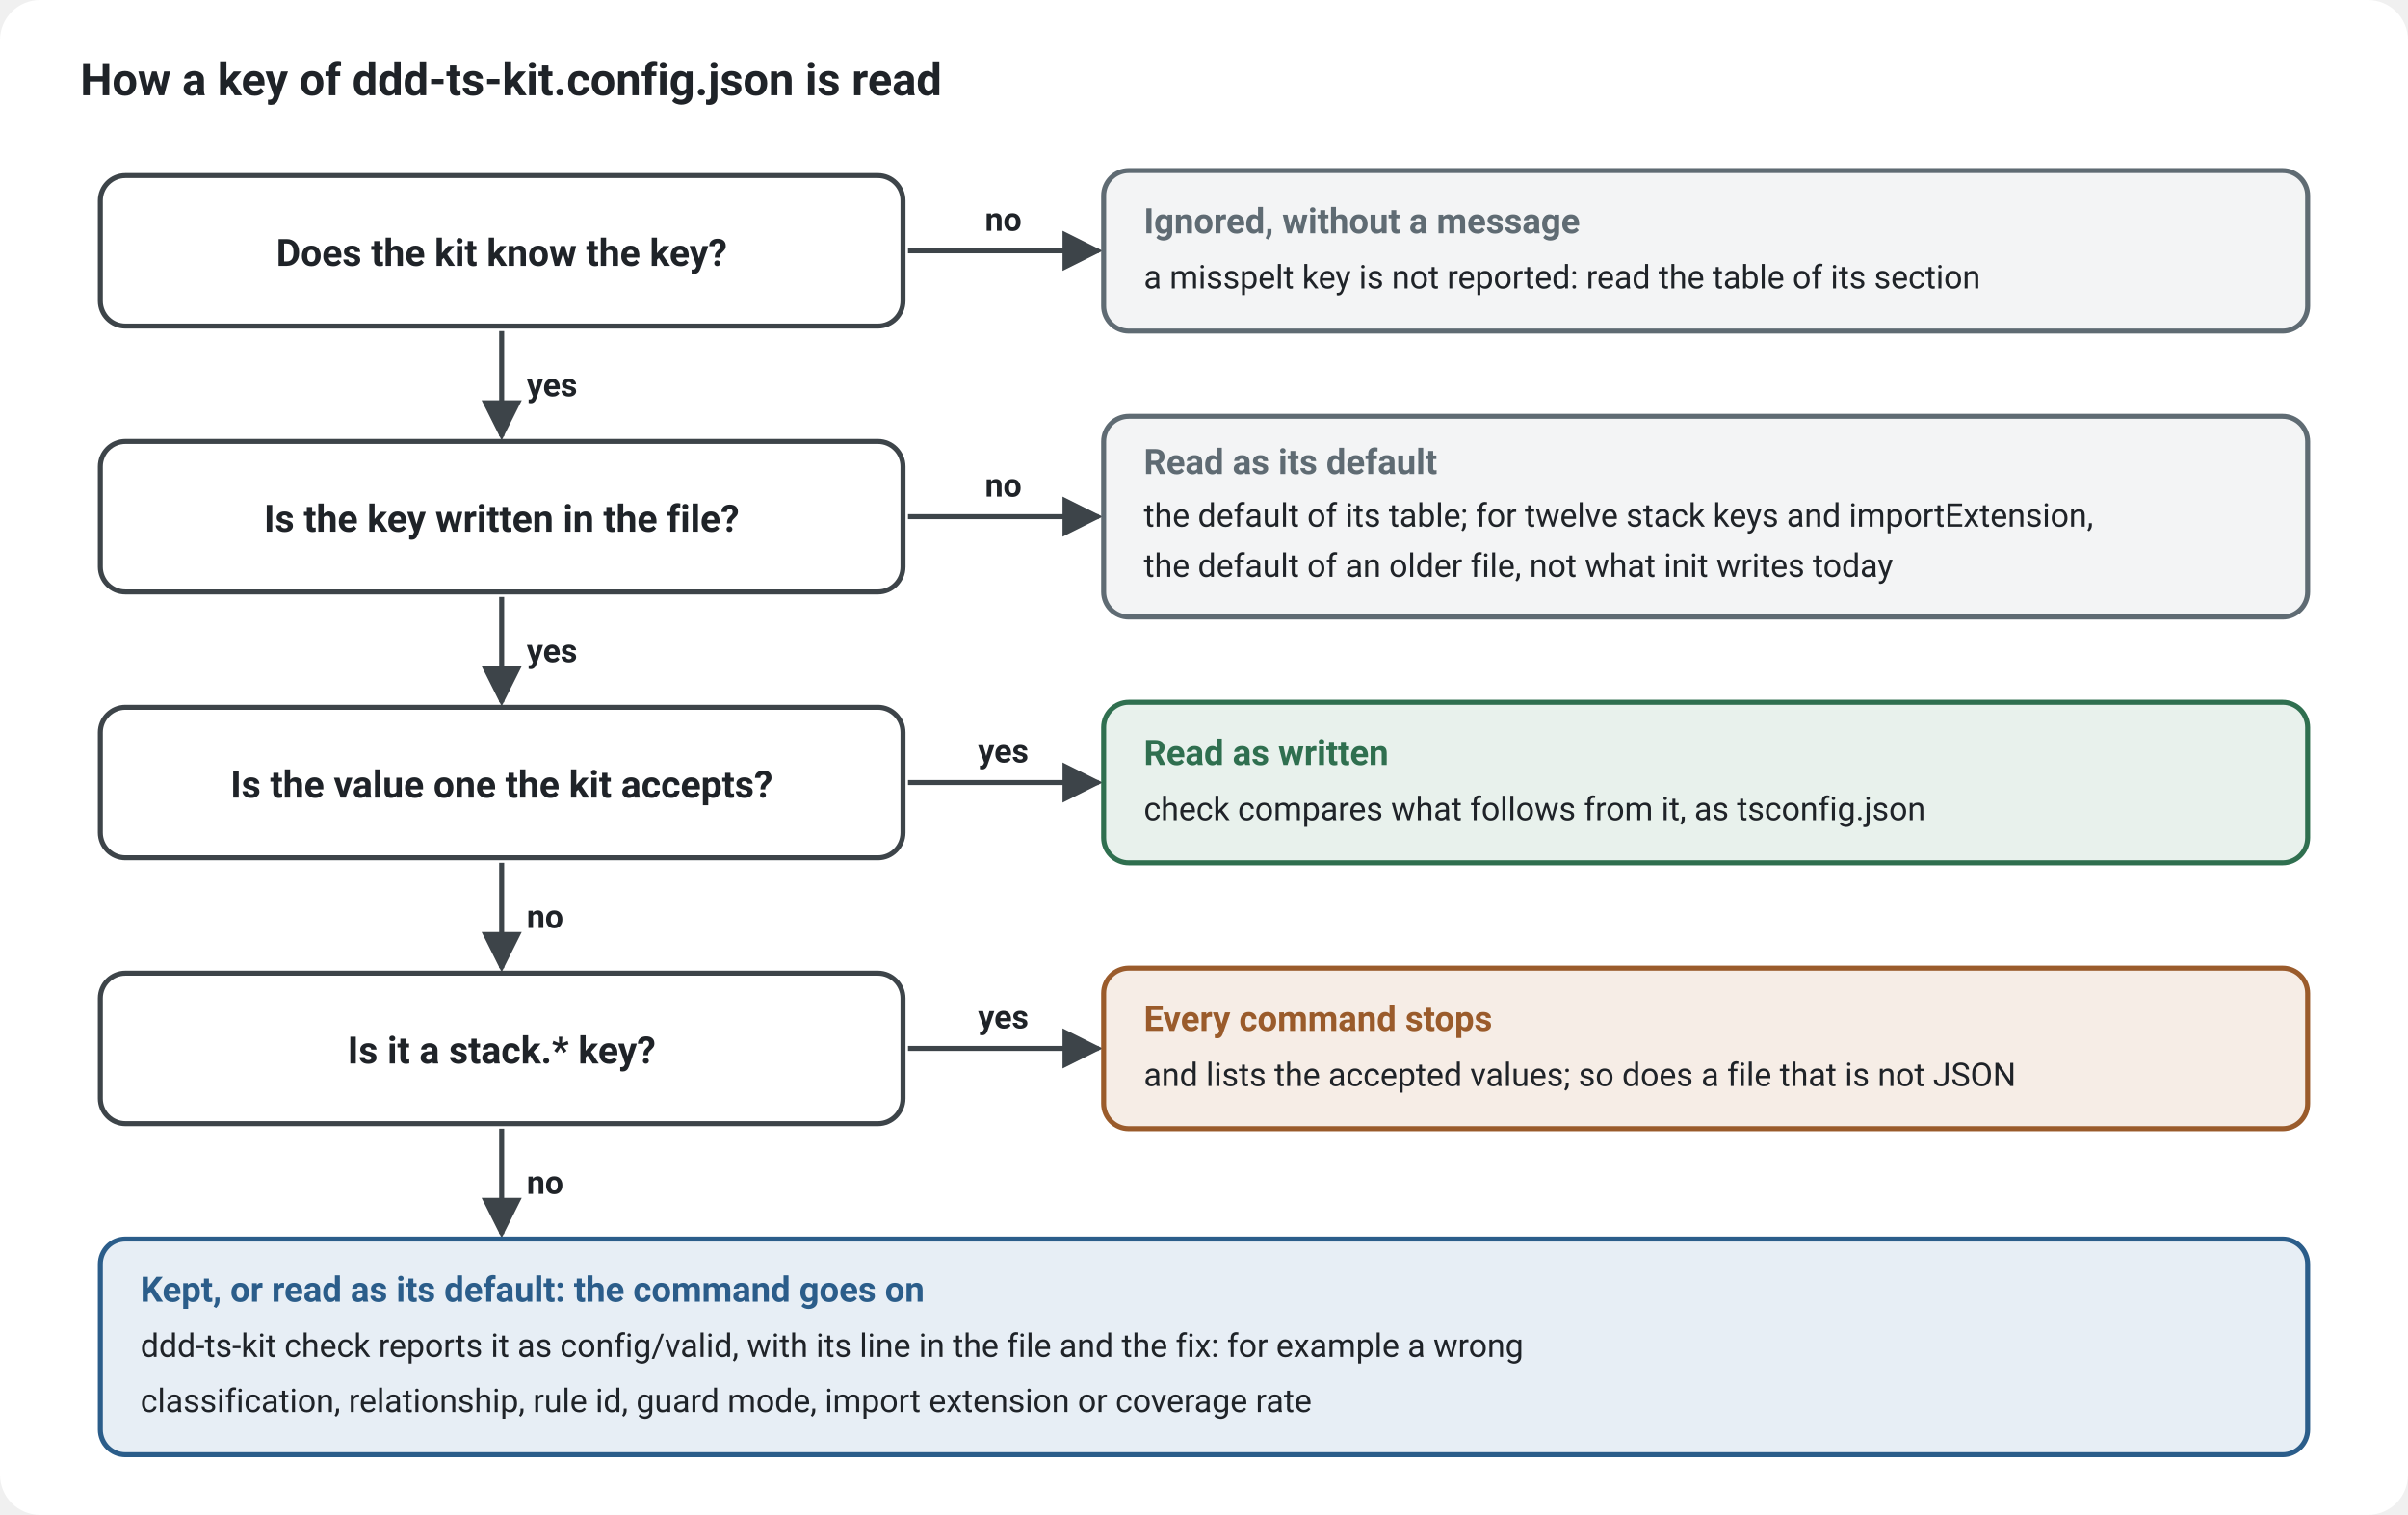
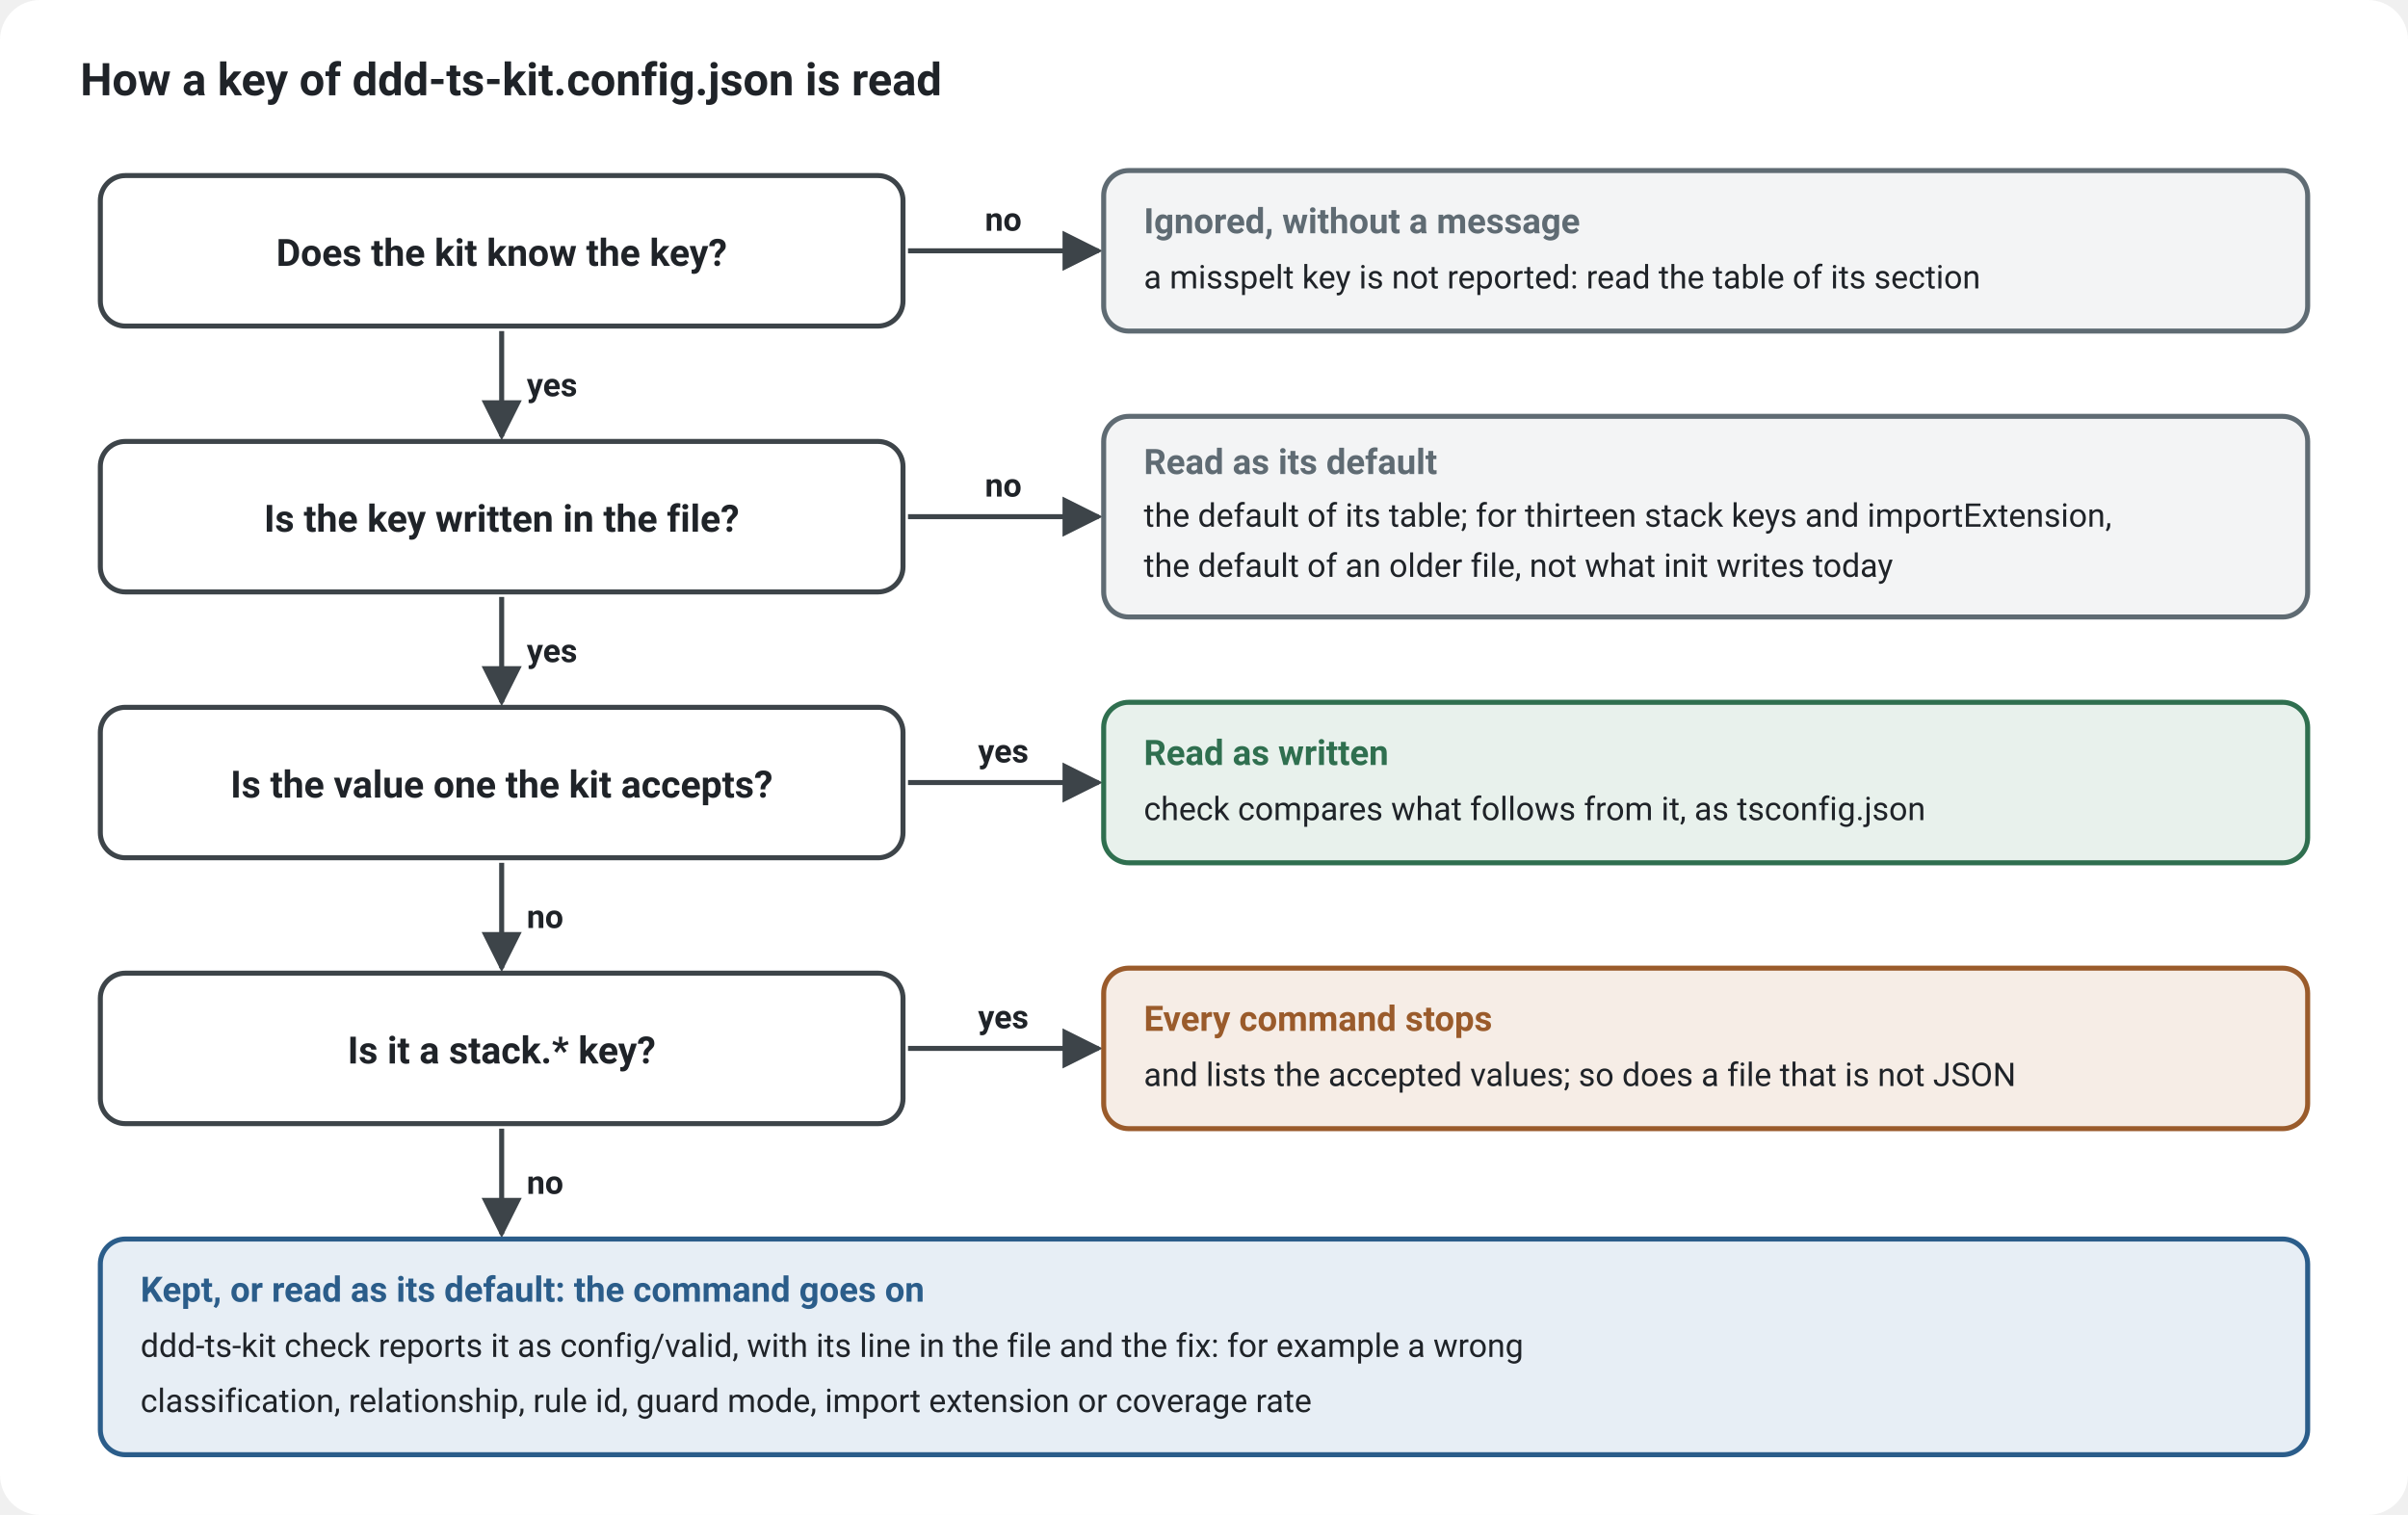
<svg xmlns="http://www.w3.org/2000/svg" viewBox="0 0 960 604" width="960" height="604" role="img" aria-labelledby="title desc" font-family="system-ui, -apple-system, 'Segoe UI', Roboto, sans-serif">
  <defs>
    <marker id="arrow" viewBox="0 0 10 10" refX="9" refY="5" markerWidth="8" markerHeight="8" orient="auto-start-reverse">
      <path d="M0,0 L10,5 L0,10 z" fill="#3d4449" />
    </marker>
  </defs>
  <rect width="960" height="604" rx="16" fill="#ffffff" />
  <text x="32" y="38" font-size="18" font-weight="600" fill="#1f2328">How a key of ddd-ts-kit.config.json is read</text>
  <rect x="40" y="70" width="320" height="60" rx="10" fill="#ffffff" stroke="#3d4449" stroke-width="2" />
  <text x="200" y="106" font-size="15" font-weight="700" fill="#1f2328" text-anchor="middle">Does the kit know the key?</text>
  <line x1="362" y1="100" x2="438" y2="100" stroke="#3d4449" stroke-width="2" marker-end="url(#arrow)" />
  <text x="400" y="92" font-size="13" font-weight="600" fill="#1f2328" text-anchor="middle">no</text>
  <rect x="440" y="68" width="480" height="64" rx="10" fill="#f3f4f5" stroke="#5f6b73" stroke-width="2" />
  <text x="456" y="93" font-size="14" font-weight="600" fill="#5f6b73">Ignored, without a message</text>
  <text x="456" y="115" font-size="13" fill="#1f2328">a misspelt key is not reported: read the table of its section</text>
  <line x1="200" y1="132" x2="200" y2="174" stroke="#3d4449" stroke-width="2" marker-end="url(#arrow)" />
  <text x="210" y="158" font-size="13" font-weight="600" fill="#1f2328">yes</text>
  <rect x="40" y="176" width="320" height="60" rx="10" fill="#ffffff" stroke="#3d4449" stroke-width="2" />
  <text x="200" y="212" font-size="15" font-weight="700" fill="#1f2328" text-anchor="middle">Is the key written in the file?</text>
  <line x1="362" y1="206" x2="438" y2="206" stroke="#3d4449" stroke-width="2" marker-end="url(#arrow)" />
  <text x="400" y="198" font-size="13" font-weight="600" fill="#1f2328" text-anchor="middle">no</text>
  <rect x="440" y="166" width="480" height="80" rx="10" fill="#f3f4f5" stroke="#5f6b73" stroke-width="2" />
  <text x="456" y="189" font-size="14" font-weight="600" fill="#5f6b73">Read as its default</text>
-   <text x="456" y="210" font-size="13" fill="#1f2328">the default of its table; for twelve stack keys and importExtension,</text>
+   <text x="456" y="210" font-size="13" fill="#1f2328">the default of its table; for thirteen stack keys and importExtension,</text>
  <text x="456" y="230" font-size="13" fill="#1f2328">the default of an older file, not what init writes today</text>
  <line x1="200" y1="238" x2="200" y2="280" stroke="#3d4449" stroke-width="2" marker-end="url(#arrow)" />
  <text x="210" y="264" font-size="13" font-weight="600" fill="#1f2328">yes</text>
  <rect x="40" y="282" width="320" height="60" rx="10" fill="#ffffff" stroke="#3d4449" stroke-width="2" />
  <text x="200" y="318" font-size="15" font-weight="700" fill="#1f2328" text-anchor="middle">Is the value one the kit accepts?</text>
  <line x1="362" y1="312" x2="438" y2="312" stroke="#3d4449" stroke-width="2" marker-end="url(#arrow)" />
  <text x="400" y="304" font-size="13" font-weight="600" fill="#1f2328" text-anchor="middle">yes</text>
  <rect x="440" y="280" width="480" height="64" rx="10" fill="#e8f1ec" stroke="#2f6f4f" stroke-width="2" />
  <text x="456" y="305" font-size="14" font-weight="600" fill="#2f6f4f">Read as written</text>
  <text x="456" y="327" font-size="13" fill="#1f2328">check compares what follows from it, as tsconfig.json</text>
  <line x1="200" y1="344" x2="200" y2="386" stroke="#3d4449" stroke-width="2" marker-end="url(#arrow)" />
  <text x="210" y="370" font-size="13" font-weight="600" fill="#1f2328">no</text>
  <rect x="40" y="388" width="320" height="60" rx="10" fill="#ffffff" stroke="#3d4449" stroke-width="2" />
  <text x="200" y="424" font-size="15" font-weight="700" fill="#1f2328" text-anchor="middle">Is it a stack.* key?</text>
  <line x1="362" y1="418" x2="438" y2="418" stroke="#3d4449" stroke-width="2" marker-end="url(#arrow)" />
  <text x="400" y="410" font-size="13" font-weight="600" fill="#1f2328" text-anchor="middle">yes</text>
  <rect x="440" y="386" width="480" height="64" rx="10" fill="#f6ede6" stroke="#9a5b2b" stroke-width="2" />
  <text x="456" y="411" font-size="14" font-weight="600" fill="#9a5b2b">Every command stops</text>
  <text x="456" y="433" font-size="13" fill="#1f2328">and lists the accepted values; so does a file that is not JSON</text>
  <line x1="200" y1="450" x2="200" y2="492" stroke="#3d4449" stroke-width="2" marker-end="url(#arrow)" />
  <text x="210" y="476" font-size="13" font-weight="600" fill="#1f2328">no</text>
  <rect x="40" y="494" width="880" height="86" rx="10" fill="#e7eef5" stroke="#2b5d8a" stroke-width="2" />
  <text x="56" y="519" font-size="14" font-weight="600" fill="#2b5d8a">Kept, or read as its default: the command goes on</text>
  <text x="56" y="541" font-size="13" fill="#1f2328">ddd-ts-kit check reports it as config/valid, with its line in the file and the fix: for example a wrong</text>
  <text x="56" y="563" font-size="13" fill="#1f2328">classification, relationship, rule id, guard mode, import extension or coverage rate</text>
</svg>
